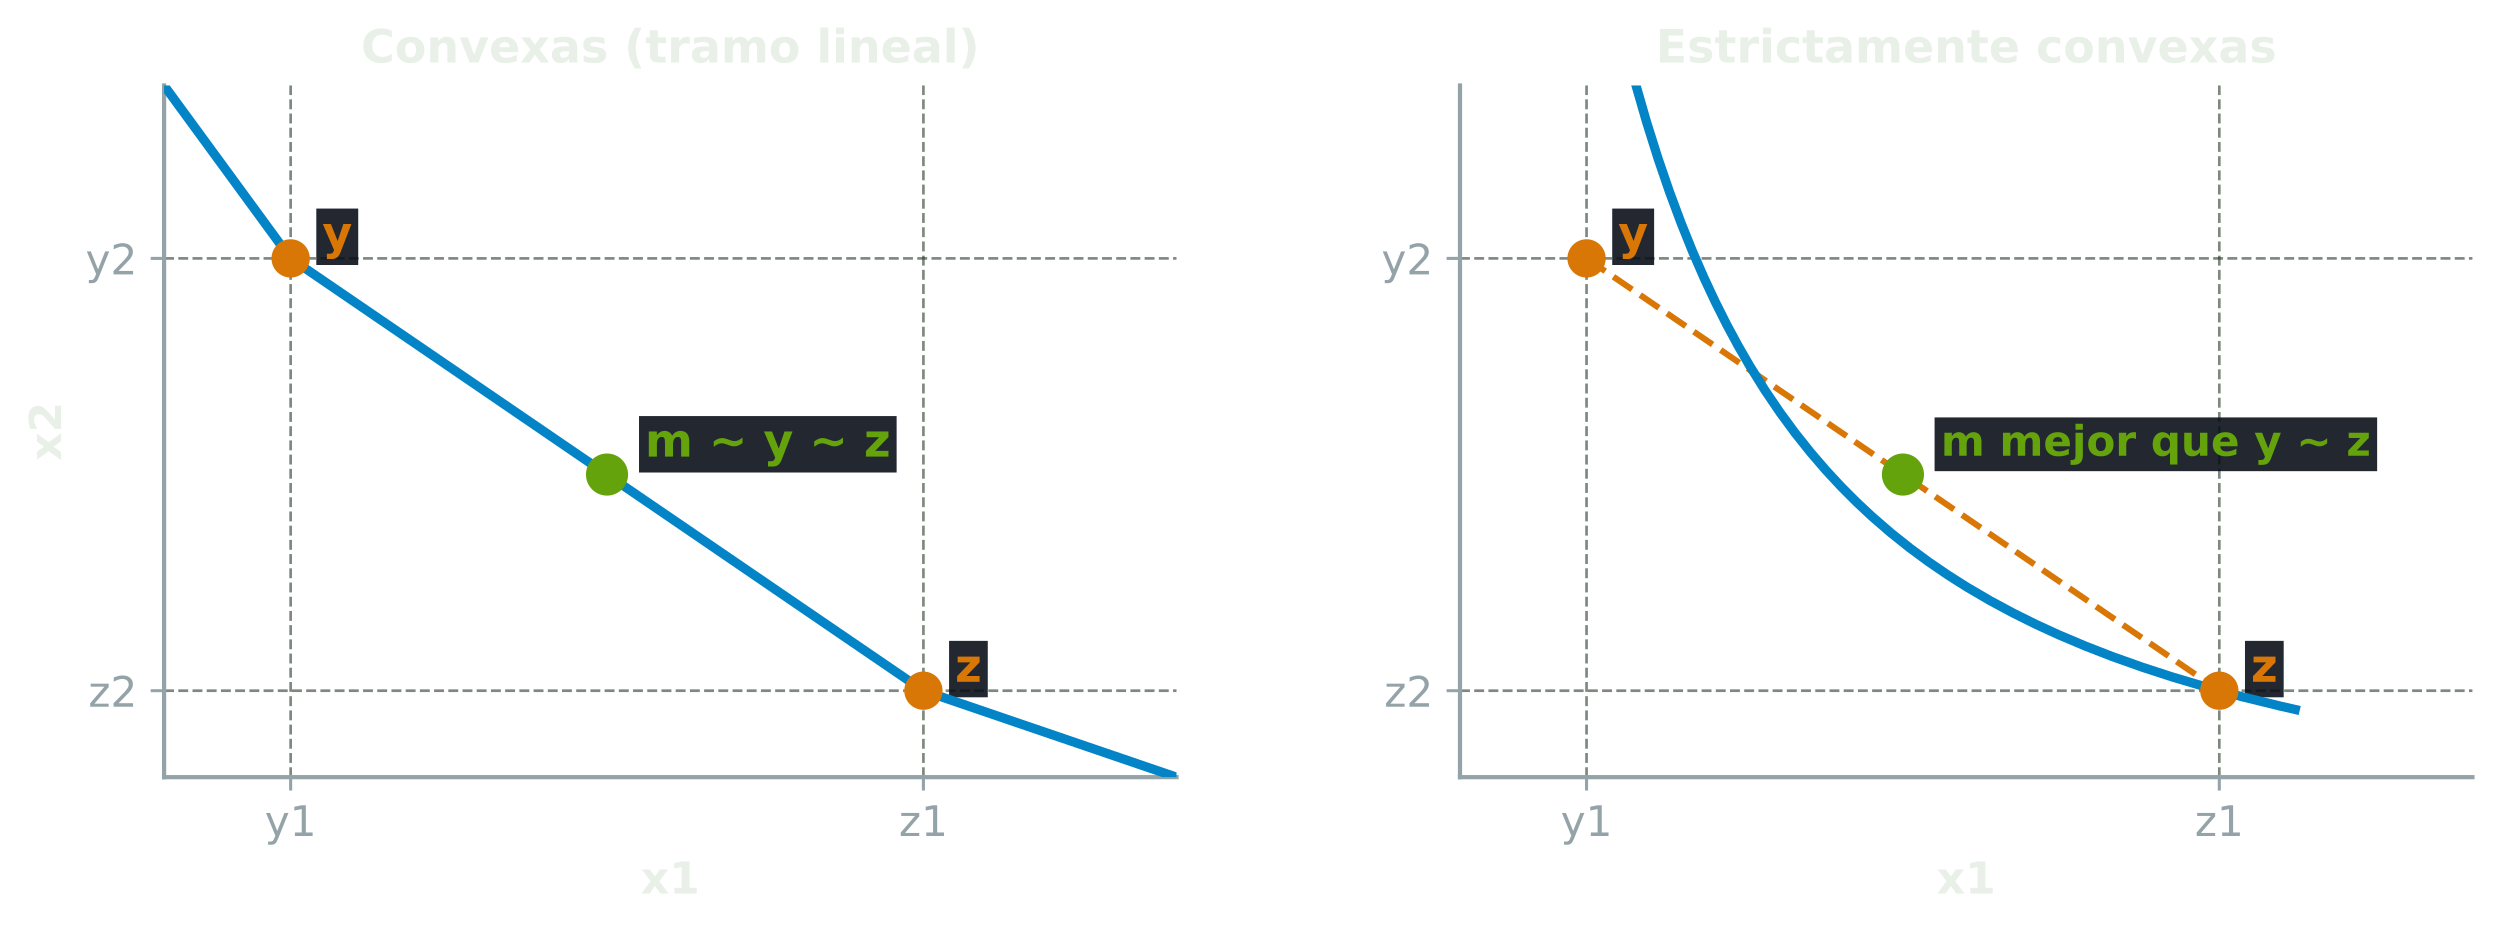
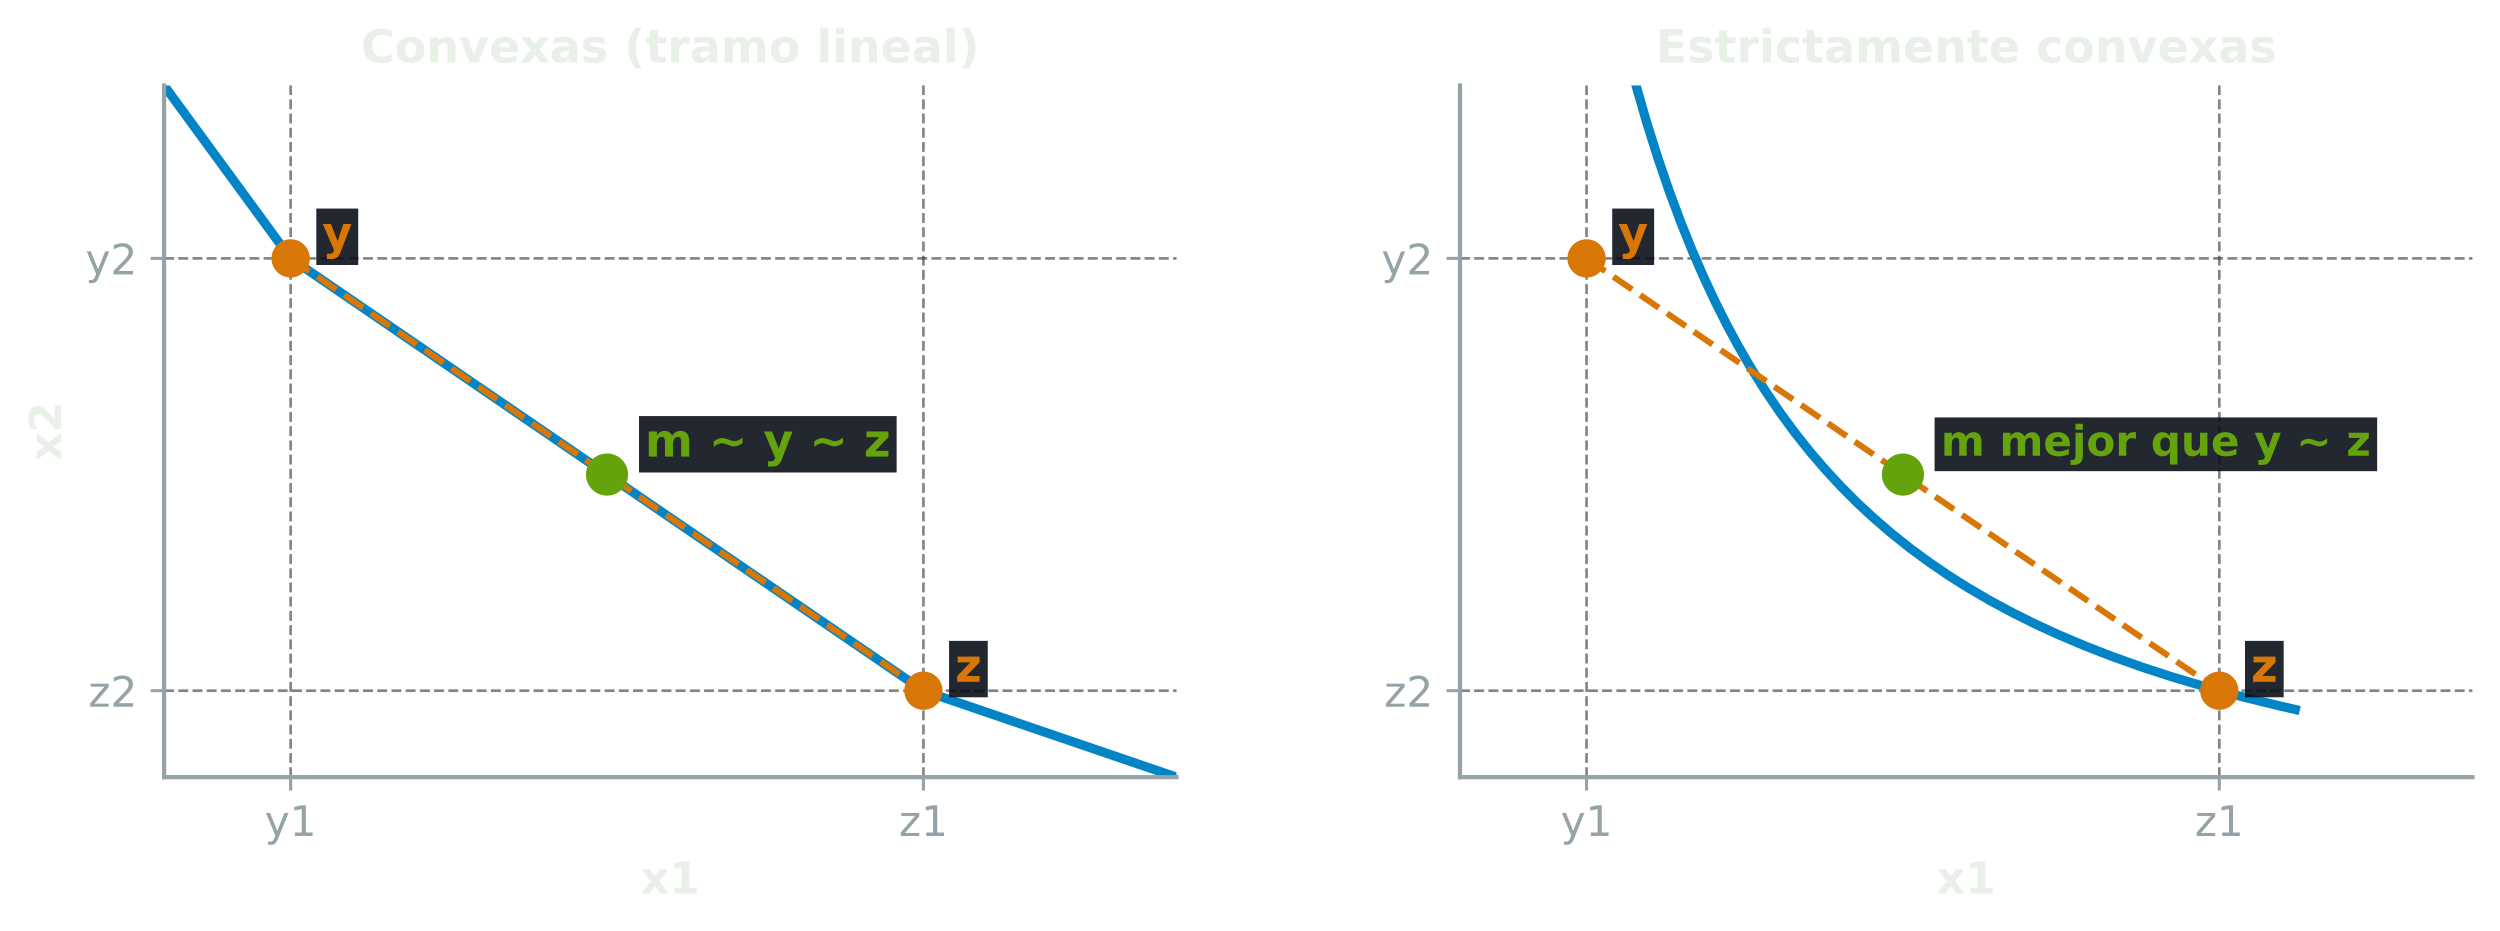
<svg xmlns="http://www.w3.org/2000/svg" xmlns:xlink="http://www.w3.org/1999/xlink" width="652.679pt" height="242.87pt" viewBox="0 0 652.679 242.87" version="1.1">
  <defs>
    <style type="text/css">*{stroke-linejoin: round; stroke-linecap: butt}</style>
  </defs>
  <g id="figure_1">
    <g id="patch_1">
      <path d="M 0 242.87  L 652.679 242.87  L 652.679 0  L 0 0  L 0 242.87  z " style="fill: none; opacity: 0" />
    </g>
    <g id="axes_1">
      <g id="patch_2">
        <path d="M 42.839 202.894  L 307.155 202.894  L 307.155 22.318  L 42.839 22.318  L 42.839 202.894  z " style="fill: none" />
      </g>
      <g id="matplotlib.axis_1">
        <g id="xtick_1">
          <g id="line2d_1">
            <path d="M 75.879 202.894  L 75.879 22.318  " clip-path="url(#p60086d287e)" style="fill: none; stroke-dasharray: 2.59,1.12; stroke-dashoffset: 0; stroke: #2a3a2a; stroke-opacity: 0.6; stroke-width: 0.7" />
          </g>
          <g id="line2d_2">
            <defs>
              <path id="m409fbe080f" d="M 0 0  L 0 3.5  " style="stroke: #94a3a8; stroke-width: 0.8" />
            </defs>
            <g>
              <use xlink:href="#m409fbe080f" x="75.879" y="202.894" style="fill: #94a3a8; stroke: #94a3a8; stroke-width: 0.8" />
            </g>
          </g>
          <g id="text_1">
            <g style="fill: #94a3a8" transform="translate(69.124 218.2524) scale(0.11 -0.11)">
              <defs>
                <path id="DejaVuSans-79" d="M 2059 -325  Q 1816 -950 1584 -1140  Q 1353 -1331 966 -1331  L 506 -1331  L 506 -850  L 844 -850  Q 1081 -850 1212 -737  Q 1344 -625 1503 -206  L 1606 56  L 191 3500  L 800 3500  L 1894 763  L 2988 3500  L 3597 3500  L 2059 -325  z " transform="scale(0.015625)" />
                <path id="DejaVuSans-31" d="M 794 531  L 1825 531  L 1825 4091  L 703 3866  L 703 4441  L 1819 4666  L 2450 4666  L 2450 531  L 3481 531  L 3481 0  L 794 0  L 794 531  z " transform="scale(0.015625)" />
              </defs>
              <use xlink:href="#DejaVuSans-79" />
              <use xlink:href="#DejaVuSans-31" x="59.18" />
            </g>
          </g>
        </g>
        <g id="xtick_2">
          <g id="line2d_3">
            <path d="M 241.076 202.894  L 241.076 22.318  " clip-path="url(#p60086d287e)" style="fill: none; stroke-dasharray: 2.59,1.12; stroke-dashoffset: 0; stroke: #2a3a2a; stroke-opacity: 0.6; stroke-width: 0.7" />
          </g>
          <g id="line2d_4">
            <g>
              <use xlink:href="#m409fbe080f" x="241.076" y="202.894" style="fill: #94a3a8; stroke: #94a3a8; stroke-width: 0.8" />
            </g>
          </g>
          <g id="text_2">
            <g style="fill: #94a3a8" transform="translate(234.69 218.2524) scale(0.11 -0.11)">
              <defs>
                <path id="DejaVuSans-7a" d="M 353 3500  L 3084 3500  L 3084 2975  L 922 459  L 3084 459  L 3084 0  L 275 0  L 275 525  L 2438 3041  L 353 3041  L 353 3500  z " transform="scale(0.015625)" />
              </defs>
              <use xlink:href="#DejaVuSans-7a" />
              <use xlink:href="#DejaVuSans-31" x="52.49" />
            </g>
          </g>
        </g>
        <g id="text_3">
          <g style="fill: #e8f0e8" transform="translate(167.2876 233.2783) scale(0.115 -0.115)">
            <defs>
              <path id="DejaVuSans-Bold-78" d="M 1422 1791  L 159 3500  L 1344 3500  L 2059 2463  L 2784 3500  L 3969 3500  L 2706 1797  L 4031 0  L 2847 0  L 2059 1106  L 1281 0  L 97 0  L 1422 1791  z " transform="scale(0.015625)" />
              <path id="DejaVuSans-Bold-31" d="M 750 831  L 1813 831  L 1813 3847  L 722 3622  L 722 4441  L 1806 4666  L 2950 4666  L 2950 831  L 4013 831  L 4013 0  L 750 0  L 750 831  z " transform="scale(0.015625)" />
            </defs>
            <use xlink:href="#DejaVuSans-Bold-78" />
            <use xlink:href="#DejaVuSans-Bold-31" x="64.502" />
          </g>
        </g>
      </g>
      <g id="matplotlib.axis_2">
        <g id="ytick_1">
          <g id="line2d_5">
            <path d="M 42.839 180.322  L 307.155 180.322  " clip-path="url(#p60086d287e)" style="fill: none; stroke-dasharray: 2.59,1.12; stroke-dashoffset: 0; stroke: #2a3a2a; stroke-opacity: 0.6; stroke-width: 0.7" />
          </g>
          <g id="line2d_6">
            <defs>
              <path id="m766cb33b4f" d="M 0 0  L -3.5 0  " style="stroke: #94a3a8; stroke-width: 0.8" />
            </defs>
            <g>
              <use xlink:href="#m766cb33b4f" x="42.839" y="180.322" style="fill: #94a3a8; stroke: #94a3a8; stroke-width: 0.8" />
            </g>
          </g>
          <g id="text_4">
            <g style="fill: #94a3a8" transform="translate(23.06719 184.5013) scale(0.11 -0.11)">
              <defs>
                <path id="DejaVuSans-32" d="M 1228 531  L 3431 531  L 3431 0  L 469 0  L 469 531  Q 828 903 1448 1529  Q 2069 2156 2228 2338  Q 2531 2678 2651 2914  Q 2772 3150 2772 3378  Q 2772 3750 2511 3984  Q 2250 4219 1831 4219  Q 1534 4219 1204 4116  Q 875 4013 500 3803  L 500 4441  Q 881 4594 1212 4672  Q 1544 4750 1819 4750  Q 2544 4750 2975 4387  Q 3406 4025 3406 3419  Q 3406 3131 3298 2873  Q 3191 2616 2906 2266  Q 2828 2175 2409 1742  Q 1991 1309 1228 531  z " transform="scale(0.015625)" />
              </defs>
              <use xlink:href="#DejaVuSans-7a" />
              <use xlink:href="#DejaVuSans-32" x="52.49" />
            </g>
          </g>
        </g>
        <g id="ytick_2">
          <g id="line2d_7">
            <path d="M 42.839 67.462  L 307.155 67.462  " clip-path="url(#p60086d287e)" style="fill: none; stroke-dasharray: 2.59,1.12; stroke-dashoffset: 0; stroke: #2a3a2a; stroke-opacity: 0.6; stroke-width: 0.7" />
          </g>
          <g id="line2d_8">
            <g>
              <use xlink:href="#m766cb33b4f" x="42.839" y="67.462" style="fill: #94a3a8; stroke: #94a3a8; stroke-width: 0.8" />
            </g>
          </g>
          <g id="text_5">
            <g style="fill: #94a3a8" transform="translate(22.32984 71.64127) scale(0.11 -0.11)">
              <use xlink:href="#DejaVuSans-79" />
              <use xlink:href="#DejaVuSans-32" x="59.18" />
            </g>
          </g>
        </g>
        <g id="text_6">
          <g style="fill: #e8f0e8" transform="translate(15.9382 120.3156) rotate(-90) scale(0.115 -0.115)">
            <defs>
              <path id="DejaVuSans-Bold-32" d="M 1844 884  L 3897 884  L 3897 0  L 506 0  L 506 884  L 2209 2388  Q 2438 2594 2547 2791  Q 2656 2988 2656 3200  Q 2656 3528 2436 3728  Q 2216 3928 1850 3928  Q 1569 3928 1234 3808  Q 900 3688 519 3450  L 519 4475  Q 925 4609 1322 4679  Q 1719 4750 2100 4750  Q 2938 4750 3402 4381  Q 3866 4013 3866 3353  Q 3866 2972 3669 2642  Q 3472 2313 2841 1759  L 1844 884  z " transform="scale(0.015625)" />
            </defs>
            <use xlink:href="#DejaVuSans-Bold-78" />
            <use xlink:href="#DejaVuSans-Bold-32" x="64.502" />
          </g>
        </g>
      </g>
+       <g id="line2d_9">
+         <path d="M 42.839 22.318  L 43.979 23.875  L 45.118 25.432  L 46.257 26.988  L 47.396 28.545  L 48.536 30.102  L 49.675 31.658  L 50.814 33.215  L 51.954 34.772  L 53.093 36.328  L 54.232 37.885  L 55.371 39.442  L 56.511 40.998  L 57.65 42.555  L 58.789 44.112  L 59.929 45.668  L 61.068 47.225  L 62.207 48.782  L 63.346 50.339  L 64.486 51.895  L 65.625 53.452  L 66.764 55.009  L 67.904 56.565  L 69.043 58.122  L 70.182 59.679  L 71.322 61.235  L 72.461 62.792  L 73.6 64.349  L 74.739 65.905  L 75.879 67.462  " clip-path="url(#p60086d287e)" style="fill: none; stroke: #0284c7; stroke-width: 2.4; stroke-linecap: square" />
+       </g>
+       <g id="line2d_10">
+         <path d="M 75.879 67.462  L 79.25 69.765  L 82.621 72.069  L 85.993 74.372  L 89.364 76.675  L 92.736 78.978  L 96.107 81.282  L 99.478 83.585  L 102.85 85.888  L 106.221 88.192  L 109.592 90.495  L 112.964 92.798  L 116.335 95.101  L 119.707 97.405  L 123.078 99.708  L 126.449 102.011  L 129.821 104.314  L 133.192 106.618  L 136.563 108.921  L 139.935 111.224  L 143.306 113.527  L 146.678 115.831  L 150.049 118.134  L 153.42 120.437  L 156.792 122.74  L 160.163 125.044  L 163.534 127.347  L 166.906 129.65  L 170.277 131.954  L 173.649 134.257  L 177.02 136.56  L 180.391 138.863  L 183.763 141.167  L 187.134 143.47  L 190.505 145.773  L 193.877 148.076  L 197.248 150.38  L 200.62 152.683  L 203.991 154.986  L 207.362 157.289  L 210.734 159.593  L 214.105 161.896  L 217.476 164.199  L 220.848 166.503  L 224.219 168.806  L 227.591 171.109  L 230.962 173.412  L 234.333 175.716  L 237.705 178.019  L 241.076 180.322  " clip-path="url(#p60086d287e)" style="fill: none; stroke: #0284c7; stroke-width: 2.4; stroke-linecap: square" />
+       </g>
+       <g id="line2d_11">
+         <path d="M 241.076 180.322  L 243.355 181.1  L 245.633 181.879  L 247.912 182.657  L 250.19 183.436  L 252.469 184.214  L 254.748 184.992  L 257.026 185.771  L 259.305 186.549  L 261.583 187.327  L 263.862 188.106  L 266.14 188.884  L 268.419 189.662  L 270.698 190.441  L 272.976 191.219  L 275.255 191.997  L 277.533 192.776  L 279.812 193.554  L 282.091 194.332  L 284.369 195.111  L 286.648 195.889  L 288.926 196.667  L 291.205 197.446  L 293.484 198.224  L 295.762 199.002  L 298.041 199.781  L 300.319 200.559  L 302.598 201.337  L 304.876 202.116  L 307.155 202.894  " clip-path="url(#p60086d287e)" style="fill: none; stroke: #0284c7; stroke-width: 2.4; stroke-linecap: square" />
+       </g>
      <g id="patch_3">
        <path d="M 42.839 202.894  L 42.839 22.318  " style="fill: none; stroke: #94a3a8; stroke-width: 1.1; stroke-linejoin: miter; stroke-linecap: square" />
      </g>
      <g id="patch_4">
        <path d="M 42.839 202.894  L 307.155 202.894  " style="fill: none; stroke: #94a3a8; stroke-width: 1.1; stroke-linejoin: miter; stroke-linecap: square" />
      </g>
-       <g id="line2d_9">
+       <g id="line2d_12">
        <path d="M 75.879 67.462  L 241.076 180.322  " clip-path="url(#p60086d287e)" style="fill: none; stroke-dasharray: 5.92,2.56; stroke-dashoffset: 0; stroke: #d97706; stroke-width: 1.6" />
      </g>
      <g id="text_7">
        <g id="patch_5">
          <path d="M 82.579 69.186  L 93.521 69.186  L 93.521 54.452  L 82.579 54.452  z " style="fill: #0a0f1a; opacity: 0.9" />
        </g>
        <g style="fill: #d97706" transform="translate(84.13856 65.03663) scale(0.12 -0.12)">
          <defs>
            <path id="DejaVuSans-Bold-79" d="M 78 3500  L 1197 3500  L 2138 1125  L 2938 3500  L 4056 3500  L 2584 -331  Q 2363 -916 2067 -1148  Q 1772 -1381 1288 -1381  L 641 -1381  L 641 -647  L 991 -647  Q 1275 -647 1404 -556  Q 1534 -466 1606 -231  L 1638 -134  L 78 3500  z " transform="scale(0.015625)" />
          </defs>
          <use xlink:href="#DejaVuSans-Bold-79" />
        </g>
      </g>
      <g id="text_8">
        <g id="patch_6">
          <path d="M 247.776 182.046  L 257.88 182.046  L 257.88 167.312  L 247.776 167.312  z " style="fill: #0a0f1a; opacity: 0.9" />
        </g>
        <g style="fill: #d97706" transform="translate(249.3359 177.9904) scale(0.12 -0.12)">
          <defs>
            <path id="DejaVuSans-Bold-7a" d="M 366 3500  L 3419 3500  L 3419 2719  L 1575 800  L 3419 800  L 3419 0  L 288 0  L 288 781  L 2131 2700  L 366 2700  L 366 3500  z " transform="scale(0.015625)" />
          </defs>
          <use xlink:href="#DejaVuSans-Bold-7a" />
        </g>
      </g>
      <g id="text_9">
        <g id="patch_7">
          <path d="M 166.829 123.359  L 234.082 123.359  L 234.082 108.625  L 166.829 108.625  z " style="fill: #0a0f1a; opacity: 0.9" />
        </g>
        <g style="fill: #65a30d" transform="translate(168.3892 119.2094) scale(0.12 -0.12)">
          <defs>
            <path id="DejaVuSans-Bold-6d" d="M 3781 2919  Q 3994 3244 4286 3414  Q 4578 3584 4928 3584  Q 5531 3584 5847 3212  Q 6163 2841 6163 2131  L 6163 0  L 5038 0  L 5038 1825  Q 5041 1866 5042 1909  Q 5044 1953 5044 2034  Q 5044 2406 4934 2573  Q 4825 2741 4581 2741  Q 4263 2741 4089 2478  Q 3916 2216 3909 1719  L 3909 0  L 2784 0  L 2784 1825  Q 2784 2406 2684 2573  Q 2584 2741 2328 2741  Q 2006 2741 1831 2477  Q 1656 2213 1656 1722  L 1656 0  L 531 0  L 531 3500  L 1656 3500  L 1656 2988  Q 1863 3284 2130 3434  Q 2397 3584 2719 3584  Q 3081 3584 3359 3409  Q 3638 3234 3781 2919  z " transform="scale(0.015625)" />
            <path id="DejaVuSans-Bold-20" transform="scale(0.015625)" />
            <path id="DejaVuSans-Bold-7e" d="M 4684 2656  L 4684 1894  Q 4353 1644 4073 1536  Q 3794 1428 3494 1428  Q 3159 1428 2713 1609  Q 2669 1628 2644 1638  Q 2622 1647 2575 1666  Q 2091 1856 1797 1856  Q 1522 1856 1253 1736  Q 984 1616 678 1356  L 678 2119  Q 1013 2369 1291 2476  Q 1569 2584 1869 2584  Q 2203 2584 2650 2403  Q 2697 2384 2719 2375  Q 2741 2366 2788 2347  Q 3272 2156 3566 2156  Q 3834 2156 4098 2273  Q 4363 2391 4684 2656  z " transform="scale(0.015625)" />
          </defs>
          <use xlink:href="#DejaVuSans-Bold-6d" />
          <use xlink:href="#DejaVuSans-Bold-20" x="104.199" />
          <use xlink:href="#DejaVuSans-Bold-7e" x="139.014" />
          <use xlink:href="#DejaVuSans-Bold-20" x="222.803" />
          <use xlink:href="#DejaVuSans-Bold-79" x="257.617" />
          <use xlink:href="#DejaVuSans-Bold-20" x="322.803" />
          <use xlink:href="#DejaVuSans-Bold-7e" x="357.617" />
          <use xlink:href="#DejaVuSans-Bold-20" x="441.406" />
          <use xlink:href="#DejaVuSans-Bold-7a" x="476.221" />
        </g>
      </g>
      <g id="text_10">
        <g style="fill: #e8f0e8" transform="translate(94.2568 16.31812) scale(0.12 -0.12)">
          <defs>
            <path id="DejaVuSans-Bold-43" d="M 4288 256  Q 3956 84 3597 -3  Q 3238 -91 2847 -91  Q 1681 -91 1000 561  Q 319 1213 319 2328  Q 319 3447 1000 4098  Q 1681 4750 2847 4750  Q 3238 4750 3597 4662  Q 3956 4575 4288 4403  L 4288 3438  Q 3953 3666 3628 3772  Q 3303 3878 2944 3878  Q 2300 3878 1931 3465  Q 1563 3053 1563 2328  Q 1563 1606 1931 1193  Q 2300 781 2944 781  Q 3303 781 3628 887  Q 3953 994 4288 1222  L 4288 256  z " transform="scale(0.015625)" />
            <path id="DejaVuSans-Bold-6f" d="M 2203 2784  Q 1831 2784 1636 2517  Q 1441 2250 1441 1747  Q 1441 1244 1636 976  Q 1831 709 2203 709  Q 2569 709 2762 976  Q 2956 1244 2956 1747  Q 2956 2250 2762 2517  Q 2569 2784 2203 2784  z M 2203 3584  Q 3106 3584 3614 3096  Q 4122 2609 4122 1747  Q 4122 884 3614 396  Q 3106 -91 2203 -91  Q 1297 -91 786 396  Q 275 884 275 1747  Q 275 2609 786 3096  Q 1297 3584 2203 3584  z " transform="scale(0.015625)" />
            <path id="DejaVuSans-Bold-6e" d="M 4056 2131  L 4056 0  L 2931 0  L 2931 347  L 2931 1631  Q 2931 2084 2911 2256  Q 2891 2428 2841 2509  Q 2775 2619 2662 2680  Q 2550 2741 2406 2741  Q 2056 2741 1856 2470  Q 1656 2200 1656 1722  L 1656 0  L 538 0  L 538 3500  L 1656 3500  L 1656 2988  Q 1909 3294 2193 3439  Q 2478 3584 2822 3584  Q 3428 3584 3742 3212  Q 4056 2841 4056 2131  z " transform="scale(0.015625)" />
            <path id="DejaVuSans-Bold-76" d="M 97 3500  L 1216 3500  L 2088 1081  L 2956 3500  L 4078 3500  L 2700 0  L 1472 0  L 97 3500  z " transform="scale(0.015625)" />
            <path id="DejaVuSans-Bold-65" d="M 4031 1759  L 4031 1441  L 1416 1441  Q 1456 1047 1700 850  Q 1944 653 2381 653  Q 2734 653 3104 758  Q 3475 863 3866 1075  L 3866 213  Q 3469 63 3072 -14  Q 2675 -91 2278 -91  Q 1328 -91 801 392  Q 275 875 275 1747  Q 275 2603 792 3093  Q 1309 3584 2216 3584  Q 3041 3584 3536 3087  Q 4031 2591 4031 1759  z M 2881 2131  Q 2881 2450 2695 2645  Q 2509 2841 2209 2841  Q 1884 2841 1681 2658  Q 1478 2475 1428 2131  L 2881 2131  z " transform="scale(0.015625)" />
            <path id="DejaVuSans-Bold-61" d="M 2106 1575  Q 1756 1575 1579 1456  Q 1403 1338 1403 1106  Q 1403 894 1545 773  Q 1688 653 1941 653  Q 2256 653 2472 879  Q 2688 1106 2688 1447  L 2688 1575  L 2106 1575  z M 3816 1997  L 3816 0  L 2688 0  L 2688 519  Q 2463 200 2181 54  Q 1900 -91 1497 -91  Q 953 -91 614 226  Q 275 544 275 1050  Q 275 1666 698 1953  Q 1122 2241 2028 2241  L 2688 2241  L 2688 2328  Q 2688 2594 2478 2717  Q 2269 2841 1825 2841  Q 1466 2841 1156 2769  Q 847 2697 581 2553  L 581 3406  Q 941 3494 1303 3539  Q 1666 3584 2028 3584  Q 2975 3584 3395 3211  Q 3816 2838 3816 1997  z " transform="scale(0.015625)" />
            <path id="DejaVuSans-Bold-73" d="M 3272 3391  L 3272 2541  Q 2913 2691 2578 2766  Q 2244 2841 1947 2841  Q 1628 2841 1473 2761  Q 1319 2681 1319 2516  Q 1319 2381 1436 2309  Q 1553 2238 1856 2203  L 2053 2175  Q 2913 2066 3209 1816  Q 3506 1566 3506 1031  Q 3506 472 3093 190  Q 2681 -91 1863 -91  Q 1516 -91 1145 -36  Q 775 19 384 128  L 384 978  Q 719 816 1070 734  Q 1422 653 1784 653  Q 2113 653 2278 743  Q 2444 834 2444 1013  Q 2444 1163 2330 1236  Q 2216 1309 1875 1350  L 1678 1375  Q 931 1469 631 1722  Q 331 1975 331 2491  Q 331 3047 712 3315  Q 1094 3584 1881 3584  Q 2191 3584 2531 3537  Q 2872 3491 3272 3391  z " transform="scale(0.015625)" />
            <path id="DejaVuSans-Bold-28" d="M 2413 -844  L 1484 -844  Q 1006 -72 778 623  Q 550 1319 550 2003  Q 550 2688 779 3389  Q 1009 4091 1484 4856  L 2413 4856  Q 2013 4116 1813 3408  Q 1613 2700 1613 2009  Q 1613 1319 1811 609  Q 2009 -100 2413 -844  z " transform="scale(0.015625)" />
            <path id="DejaVuSans-Bold-74" d="M 1759 4494  L 1759 3500  L 2913 3500  L 2913 2700  L 1759 2700  L 1759 1216  Q 1759 972 1856 886  Q 1953 800 2241 800  L 2816 800  L 2816 0  L 1856 0  Q 1194 0 917 276  Q 641 553 641 1216  L 641 2700  L 84 2700  L 84 3500  L 641 3500  L 641 4494  L 1759 4494  z " transform="scale(0.015625)" />
            <path id="DejaVuSans-Bold-72" d="M 3138 2547  Q 2991 2616 2845 2648  Q 2700 2681 2553 2681  Q 2122 2681 1889 2404  Q 1656 2128 1656 1613  L 1656 0  L 538 0  L 538 3500  L 1656 3500  L 1656 2925  Q 1872 3269 2151 3426  Q 2431 3584 2822 3584  Q 2878 3584 2943 3579  Q 3009 3575 3134 3559  L 3138 2547  z " transform="scale(0.015625)" />
            <path id="DejaVuSans-Bold-6c" d="M 538 4863  L 1656 4863  L 1656 0  L 538 0  L 538 4863  z " transform="scale(0.015625)" />
            <path id="DejaVuSans-Bold-69" d="M 538 3500  L 1656 3500  L 1656 0  L 538 0  L 538 3500  z M 538 4863  L 1656 4863  L 1656 3950  L 538 3950  L 538 4863  z " transform="scale(0.015625)" />
            <path id="DejaVuSans-Bold-29" d="M 513 -844  Q 913 -100 1113 609  Q 1313 1319 1313 2009  Q 1313 2700 1113 3408  Q 913 4116 513 4856  L 1441 4856  Q 1916 4091 2145 3389  Q 2375 2688 2375 2003  Q 2375 1319 2147 623  Q 1919 -72 1441 -844  L 513 -844  z " transform="scale(0.015625)" />
          </defs>
          <use xlink:href="#DejaVuSans-Bold-43" />
          <use xlink:href="#DejaVuSans-Bold-6f" x="73.389" />
          <use xlink:href="#DejaVuSans-Bold-6e" x="142.09" />
          <use xlink:href="#DejaVuSans-Bold-76" x="213.281" />
          <use xlink:href="#DejaVuSans-Bold-65" x="278.467" />
          <use xlink:href="#DejaVuSans-Bold-78" x="346.289" />
          <use xlink:href="#DejaVuSans-Bold-61" x="410.791" />
          <use xlink:href="#DejaVuSans-Bold-73" x="478.271" />
          <use xlink:href="#DejaVuSans-Bold-20" x="537.793" />
          <use xlink:href="#DejaVuSans-Bold-28" x="572.607" />
          <use xlink:href="#DejaVuSans-Bold-74" x="618.311" />
          <use xlink:href="#DejaVuSans-Bold-72" x="666.113" />
          <use xlink:href="#DejaVuSans-Bold-61" x="715.43" />
          <use xlink:href="#DejaVuSans-Bold-6d" x="782.91" />
          <use xlink:href="#DejaVuSans-Bold-6f" x="887.109" />
          <use xlink:href="#DejaVuSans-Bold-20" x="955.811" />
          <use xlink:href="#DejaVuSans-Bold-6c" x="990.625" />
          <use xlink:href="#DejaVuSans-Bold-69" x="1024.902" />
          <use xlink:href="#DejaVuSans-Bold-6e" x="1059.18" />
          <use xlink:href="#DejaVuSans-Bold-65" x="1130.371" />
          <use xlink:href="#DejaVuSans-Bold-61" x="1198.193" />
          <use xlink:href="#DejaVuSans-Bold-6c" x="1265.674" />
          <use xlink:href="#DejaVuSans-Bold-29" x="1299.951" />
        </g>
      </g>
-       <g id="line2d_10">
-         <path d="M 42.839 22.318  L 43.979 23.875  L 45.118 25.432  L 46.257 26.988  L 47.396 28.545  L 48.536 30.102  L 49.675 31.658  L 50.814 33.215  L 51.954 34.772  L 53.093 36.328  L 54.232 37.885  L 55.371 39.442  L 56.511 40.998  L 57.65 42.555  L 58.789 44.112  L 59.929 45.668  L 61.068 47.225  L 62.207 48.782  L 63.346 50.339  L 64.486 51.895  L 65.625 53.452  L 66.764 55.009  L 67.904 56.565  L 69.043 58.122  L 70.182 59.679  L 71.322 61.235  L 72.461 62.792  L 73.6 64.349  L 74.739 65.905  L 75.879 67.462  " clip-path="url(#p60086d287e)" style="fill: none; stroke: #0284c7; stroke-width: 2.4; stroke-linecap: square" />
-       </g>
-       <g id="line2d_11">
-         <path d="M 75.879 67.462  L 79.25 69.765  L 82.621 72.069  L 85.993 74.372  L 89.364 76.675  L 92.736 78.978  L 96.107 81.282  L 99.478 83.585  L 102.85 85.888  L 106.221 88.192  L 109.592 90.495  L 112.964 92.798  L 116.335 95.101  L 119.707 97.405  L 123.078 99.708  L 126.449 102.011  L 129.821 104.314  L 133.192 106.618  L 136.563 108.921  L 139.935 111.224  L 143.306 113.527  L 146.678 115.831  L 150.049 118.134  L 153.42 120.437  L 156.792 122.74  L 160.163 125.044  L 163.534 127.347  L 166.906 129.65  L 170.277 131.954  L 173.649 134.257  L 177.02 136.56  L 180.391 138.863  L 183.763 141.167  L 187.134 143.47  L 190.505 145.773  L 193.877 148.076  L 197.248 150.38  L 200.62 152.683  L 203.991 154.986  L 207.362 157.289  L 210.734 159.593  L 214.105 161.896  L 217.476 164.199  L 220.848 166.503  L 224.219 168.806  L 227.591 171.109  L 230.962 173.412  L 234.333 175.716  L 237.705 178.019  L 241.076 180.322  " clip-path="url(#p60086d287e)" style="fill: none; stroke: #0284c7; stroke-width: 2.4; stroke-linecap: square" />
-       </g>
-       <g id="line2d_12">
-         <path d="M 241.076 180.322  L 243.355 181.1  L 245.633 181.879  L 247.912 182.657  L 250.19 183.436  L 252.469 184.214  L 254.748 184.992  L 257.026 185.771  L 259.305 186.549  L 261.583 187.327  L 263.862 188.106  L 266.14 188.884  L 268.419 189.662  L 270.698 190.441  L 272.976 191.219  L 275.255 191.997  L 277.533 192.776  L 279.812 193.554  L 282.091 194.332  L 284.369 195.111  L 286.648 195.889  L 288.926 196.667  L 291.205 197.446  L 293.484 198.224  L 295.762 199.002  L 298.041 199.781  L 300.319 200.559  L 302.598 201.337  L 304.876 202.116  L 307.155 202.894  " clip-path="url(#p60086d287e)" style="fill: none; stroke: #0284c7; stroke-width: 2.4; stroke-linecap: square" />
-       </g>
      <g id="line2d_13">
        <defs>
          <path id="m9be37b8112" d="M 0 4.5  C 1.193 4.5 2.338 4.026 3.182 3.182  C 4.026 2.338 4.5 1.193 4.5 0  C 4.5 -1.193 4.026 -2.338 3.182 -3.182  C 2.338 -4.026 1.193 -4.5 0 -4.5  C -1.193 -4.5 -2.338 -4.026 -3.182 -3.182  C -4.026 -2.338 -4.5 -1.193 -4.5 0  C -4.5 1.193 -4.026 2.338 -3.182 3.182  C -2.338 4.026 -1.193 4.5 0 4.5  z " style="stroke: #d97706" />
        </defs>
        <g clip-path="url(#p60086d287e)">
          <use xlink:href="#m9be37b8112" x="75.879" y="67.462" style="fill: #d97706; stroke: #d97706" />
        </g>
      </g>
      <g id="line2d_14">
        <g clip-path="url(#p60086d287e)">
          <use xlink:href="#m9be37b8112" x="241.076" y="180.322" style="fill: #d97706; stroke: #d97706" />
        </g>
      </g>
      <g id="line2d_15">
        <defs>
          <path id="m8c0068ea2e" d="M 0 5  C 1.326 5 2.598 4.473 3.536 3.536  C 4.473 2.598 5 1.326 5 0  C 5 -1.326 4.473 -2.598 3.536 -3.536  C 2.598 -4.473 1.326 -5 0 -5  C -1.326 -5 -2.598 -4.473 -3.536 -3.536  C -4.473 -2.598 -5 -1.326 -5 0  C -5 1.326 -4.473 2.598 -3.536 3.536  C -2.598 4.473 -1.326 5 0 5  z " style="stroke: #65a30d" />
        </defs>
        <g clip-path="url(#p60086d287e)">
          <use xlink:href="#m8c0068ea2e" x="158.477" y="123.892" style="fill: #65a30d; stroke: #65a30d" />
        </g>
      </g>
    </g>
    <g id="axes_2">
      <g id="patch_8">
        <path d="M 381.163 202.894  L 645.479 202.894  L 645.479 22.318  L 381.163 22.318  L 381.163 202.894  z " style="fill: none" />
      </g>
      <g id="matplotlib.axis_3">
        <g id="xtick_3">
          <g id="line2d_16">
            <path d="M 414.203 202.894  L 414.203 22.318  " clip-path="url(#pd43b95b6e7)" style="fill: none; stroke-dasharray: 2.59,1.12; stroke-dashoffset: 0; stroke: #2a3a2a; stroke-opacity: 0.6; stroke-width: 0.7" />
          </g>
          <g id="line2d_17">
            <g>
              <use xlink:href="#m409fbe080f" x="414.203" y="202.894" style="fill: #94a3a8; stroke: #94a3a8; stroke-width: 0.8" />
            </g>
          </g>
          <g id="text_11">
            <g style="fill: #94a3a8" transform="translate(407.4482 218.2524) scale(0.11 -0.11)">
              <use xlink:href="#DejaVuSans-79" />
              <use xlink:href="#DejaVuSans-31" x="59.18" />
            </g>
          </g>
        </g>
        <g id="xtick_4">
          <g id="line2d_18">
            <path d="M 579.4 202.894  L 579.4 22.318  " clip-path="url(#pd43b95b6e7)" style="fill: none; stroke-dasharray: 2.59,1.12; stroke-dashoffset: 0; stroke: #2a3a2a; stroke-opacity: 0.6; stroke-width: 0.7" />
          </g>
          <g id="line2d_19">
            <g>
              <use xlink:href="#m409fbe080f" x="579.4" y="202.894" style="fill: #94a3a8; stroke: #94a3a8; stroke-width: 0.8" />
            </g>
          </g>
          <g id="text_12">
            <g style="fill: #94a3a8" transform="translate(573.0143 218.2524) scale(0.11 -0.11)">
              <use xlink:href="#DejaVuSans-7a" />
              <use xlink:href="#DejaVuSans-31" x="52.49" />
            </g>
          </g>
        </g>
        <g id="text_13">
          <g style="fill: #e8f0e8" transform="translate(505.6118 233.2783) scale(0.115 -0.115)">
            <use xlink:href="#DejaVuSans-Bold-78" />
            <use xlink:href="#DejaVuSans-Bold-31" x="64.502" />
          </g>
        </g>
      </g>
      <g id="matplotlib.axis_4">
        <g id="ytick_3">
          <g id="line2d_20">
            <path d="M 381.163 180.322  L 645.479 180.322  " clip-path="url(#pd43b95b6e7)" style="fill: none; stroke-dasharray: 2.59,1.12; stroke-dashoffset: 0; stroke: #2a3a2a; stroke-opacity: 0.6; stroke-width: 0.7" />
          </g>
          <g id="line2d_21">
            <g>
              <use xlink:href="#m766cb33b4f" x="381.163" y="180.322" style="fill: #94a3a8; stroke: #94a3a8; stroke-width: 0.8" />
            </g>
          </g>
          <g id="text_14">
            <g style="fill: #94a3a8" transform="translate(361.3914 184.5013) scale(0.11 -0.11)">
              <use xlink:href="#DejaVuSans-7a" />
              <use xlink:href="#DejaVuSans-32" x="52.49" />
            </g>
          </g>
        </g>
        <g id="ytick_4">
          <g id="line2d_22">
            <path d="M 381.163 67.462  L 645.479 67.462  " clip-path="url(#pd43b95b6e7)" style="fill: none; stroke-dasharray: 2.59,1.12; stroke-dashoffset: 0; stroke: #2a3a2a; stroke-opacity: 0.6; stroke-width: 0.7" />
          </g>
          <g id="line2d_23">
            <g>
              <use xlink:href="#m766cb33b4f" x="381.163" y="67.462" style="fill: #94a3a8; stroke: #94a3a8; stroke-width: 0.8" />
            </g>
          </g>
          <g id="text_15">
            <g style="fill: #94a3a8" transform="translate(360.6541 71.64127) scale(0.11 -0.11)">
              <use xlink:href="#DejaVuSans-79" />
              <use xlink:href="#DejaVuSans-32" x="59.18" />
            </g>
          </g>
        </g>
      </g>
+       <g id="line2d_24">
+         <path d="M 421.215 -1  L 423.899 10.164  L 426.887 21.514  L 429.876 31.875  L 432.864 41.365  L 435.853 50.085  L 438.841 58.12  L 441.83 65.544  L 444.818 72.42  L 447.807 78.805  L 450.795 84.747  L 453.784 90.287  L 456.772 95.464  L 460.757 101.857  L 464.742 107.729  L 468.726 113.139  L 472.711 118.136  L 476.696 122.764  L 480.68 127.06  L 484.665 131.057  L 488.65 134.783  L 493.63 139.099  L 498.611 143.074  L 503.592 146.746  L 508.573 150.146  L 513.554 153.301  L 519.531 156.8  L 525.508 160.017  L 531.485 162.984  L 537.462 165.728  L 544.435 168.677  L 551.408 171.386  L 559.377 174.22  L 567.347 176.809  L 576.312 179.464  L 585.278 181.881  L 595.239 184.32  L 599.224 185.232  L 599.224 185.232  " clip-path="url(#pd43b95b6e7)" style="fill: none; stroke: #0284c7; stroke-width: 2.4; stroke-linecap: square" />
+       </g>
      <g id="patch_9">
        <path d="M 381.163 202.894  L 381.163 22.318  " style="fill: none; stroke: #94a3a8; stroke-width: 1.1; stroke-linejoin: miter; stroke-linecap: square" />
      </g>
      <g id="patch_10">
        <path d="M 381.163 202.894  L 645.479 202.894  " style="fill: none; stroke: #94a3a8; stroke-width: 1.1; stroke-linejoin: miter; stroke-linecap: square" />
      </g>
-       <g id="line2d_24">
+       <g id="line2d_25">
        <path d="M 414.203 67.462  L 579.4 180.322  " clip-path="url(#pd43b95b6e7)" style="fill: none; stroke-dasharray: 5.92,2.56; stroke-dashoffset: 0; stroke: #d97706; stroke-width: 1.6" />
      </g>
      <g id="text_16">
        <g id="patch_11">
          <path d="M 420.903 69.186  L 431.845 69.186  L 431.845 54.452  L 420.903 54.452  z " style="fill: #0a0f1a; opacity: 0.9" />
        </g>
        <g style="fill: #d97706" transform="translate(422.4628 65.03663) scale(0.12 -0.12)">
          <use xlink:href="#DejaVuSans-Bold-79" />
        </g>
      </g>
      <g id="text_17">
        <g id="patch_12">
          <path d="M 586.1 182.046  L 596.205 182.046  L 596.205 167.312  L 586.1 167.312  z " style="fill: #0a0f1a; opacity: 0.9" />
        </g>
        <g style="fill: #d97706" transform="translate(587.6601 177.9904) scale(0.12 -0.12)">
          <use xlink:href="#DejaVuSans-Bold-7a" />
        </g>
      </g>
      <g id="text_18">
        <g id="patch_13">
          <path d="M 505.063 123.008  L 620.605 123.008  L 620.605 108.976  L 505.063 108.976  z " style="fill: #0a0f1a; opacity: 0.9" />
        </g>
        <g style="fill: #65a30d" transform="translate(506.7134 118.9843) scale(0.11 -0.11)">
          <defs>
            <path id="DejaVuSans-Bold-6a" d="M 538 3500  L 1656 3500  L 1656 63  Q 1656 -641 1318 -1011  Q 981 -1381 341 -1381  L -213 -1381  L -213 -647  L -19 -647  Q 300 -647 419 -503  Q 538 -359 538 63  L 538 3500  z M 538 4863  L 1656 4863  L 1656 3950  L 538 3950  L 538 4863  z " transform="scale(0.015625)" />
            <path id="DejaVuSans-Bold-71" d="M 2181 2772  Q 1825 2772 1636 2509  Q 1447 2247 1447 1747  Q 1447 1247 1636 984  Q 1825 722 2181 722  Q 2541 722 2730 984  Q 2919 1247 2919 1747  Q 2919 2247 2730 2509  Q 2541 2772 2181 2772  z M 2919 506  Q 2688 197 2409 53  Q 2131 -91 1766 -91  Q 1119 -91 703 423  Q 288 938 288 1747  Q 288 2556 703 3067  Q 1119 3578 1766 3578  Q 2131 3578 2409 3434  Q 2688 3291 2919 2981  L 2919 3500  L 4044 3500  L 4044 -1331  L 2919 -1331  L 2919 506  z " transform="scale(0.015625)" />
            <path id="DejaVuSans-Bold-75" d="M 500 1363  L 500 3500  L 1625 3500  L 1625 3150  Q 1625 2866 1622 2436  Q 1619 2006 1619 1863  Q 1619 1441 1641 1255  Q 1663 1069 1716 984  Q 1784 875 1895 815  Q 2006 756 2150 756  Q 2500 756 2700 1025  Q 2900 1294 2900 1772  L 2900 3500  L 4019 3500  L 4019 0  L 2900 0  L 2900 506  Q 2647 200 2364 54  Q 2081 -91 1741 -91  Q 1134 -91 817 281  Q 500 653 500 1363  z " transform="scale(0.015625)" />
          </defs>
          <use xlink:href="#DejaVuSans-Bold-6d" />
          <use xlink:href="#DejaVuSans-Bold-20" x="104.199" />
          <use xlink:href="#DejaVuSans-Bold-6d" x="139.014" />
          <use xlink:href="#DejaVuSans-Bold-65" x="243.213" />
          <use xlink:href="#DejaVuSans-Bold-6a" x="311.035" />
          <use xlink:href="#DejaVuSans-Bold-6f" x="345.312" />
          <use xlink:href="#DejaVuSans-Bold-72" x="414.014" />
          <use xlink:href="#DejaVuSans-Bold-20" x="463.33" />
          <use xlink:href="#DejaVuSans-Bold-71" x="498.145" />
          <use xlink:href="#DejaVuSans-Bold-75" x="569.727" />
          <use xlink:href="#DejaVuSans-Bold-65" x="640.918" />
          <use xlink:href="#DejaVuSans-Bold-20" x="708.74" />
          <use xlink:href="#DejaVuSans-Bold-79" x="743.555" />
          <use xlink:href="#DejaVuSans-Bold-20" x="808.74" />
          <use xlink:href="#DejaVuSans-Bold-7e" x="843.555" />
          <use xlink:href="#DejaVuSans-Bold-20" x="927.344" />
          <use xlink:href="#DejaVuSans-Bold-7a" x="962.158" />
        </g>
      </g>
      <g id="text_19">
        <g style="fill: #e8f0e8" transform="translate(432.2538 16.31812) scale(0.12 -0.12)">
          <defs>
            <path id="DejaVuSans-Bold-45" d="M 588 4666  L 3834 4666  L 3834 3756  L 1791 3756  L 1791 2888  L 3713 2888  L 3713 1978  L 1791 1978  L 1791 909  L 3903 909  L 3903 0  L 588 0  L 588 4666  z " transform="scale(0.015625)" />
            <path id="DejaVuSans-Bold-63" d="M 3366 3391  L 3366 2478  Q 3138 2634 2908 2709  Q 2678 2784 2431 2784  Q 1963 2784 1702 2511  Q 1441 2238 1441 1747  Q 1441 1256 1702 982  Q 1963 709 2431 709  Q 2694 709 2930 787  Q 3166 866 3366 1019  L 3366 103  Q 3103 6 2833 -42  Q 2563 -91 2291 -91  Q 1344 -91 809 395  Q 275 881 275 1747  Q 275 2613 809 3098  Q 1344 3584 2291 3584  Q 2566 3584 2833 3536  Q 3100 3488 3366 3391  z " transform="scale(0.015625)" />
          </defs>
          <use xlink:href="#DejaVuSans-Bold-45" />
          <use xlink:href="#DejaVuSans-Bold-73" x="68.311" />
          <use xlink:href="#DejaVuSans-Bold-74" x="127.832" />
          <use xlink:href="#DejaVuSans-Bold-72" x="175.635" />
          <use xlink:href="#DejaVuSans-Bold-69" x="224.951" />
          <use xlink:href="#DejaVuSans-Bold-63" x="259.229" />
          <use xlink:href="#DejaVuSans-Bold-74" x="318.506" />
          <use xlink:href="#DejaVuSans-Bold-61" x="366.309" />
          <use xlink:href="#DejaVuSans-Bold-6d" x="433.789" />
          <use xlink:href="#DejaVuSans-Bold-65" x="537.988" />
          <use xlink:href="#DejaVuSans-Bold-6e" x="605.811" />
          <use xlink:href="#DejaVuSans-Bold-74" x="677.002" />
          <use xlink:href="#DejaVuSans-Bold-65" x="724.805" />
          <use xlink:href="#DejaVuSans-Bold-20" x="792.627" />
          <use xlink:href="#DejaVuSans-Bold-63" x="827.441" />
          <use xlink:href="#DejaVuSans-Bold-6f" x="886.719" />
          <use xlink:href="#DejaVuSans-Bold-6e" x="955.42" />
          <use xlink:href="#DejaVuSans-Bold-76" x="1026.611" />
          <use xlink:href="#DejaVuSans-Bold-65" x="1091.797" />
          <use xlink:href="#DejaVuSans-Bold-78" x="1159.619" />
          <use xlink:href="#DejaVuSans-Bold-61" x="1224.121" />
          <use xlink:href="#DejaVuSans-Bold-73" x="1291.602" />
        </g>
      </g>
-       <g id="line2d_25">
-         <path d="M 421.215 -1  L 423.899 10.164  L 426.887 21.514  L 429.876 31.875  L 432.864 41.365  L 435.853 50.085  L 438.841 58.12  L 441.83 65.544  L 444.818 72.42  L 447.807 78.805  L 450.795 84.747  L 453.784 90.287  L 456.772 95.464  L 460.757 101.857  L 464.742 107.729  L 468.726 113.139  L 472.711 118.136  L 476.696 122.764  L 480.68 127.06  L 484.665 131.057  L 488.65 134.783  L 493.63 139.099  L 498.611 143.074  L 503.592 146.746  L 508.573 150.146  L 513.554 153.301  L 519.531 156.8  L 525.508 160.017  L 531.485 162.984  L 537.462 165.728  L 544.435 168.677  L 551.408 171.386  L 559.377 174.22  L 567.347 176.809  L 576.312 179.464  L 585.278 181.881  L 595.239 184.32  L 599.224 185.232  L 599.224 185.232  " clip-path="url(#pd43b95b6e7)" style="fill: none; stroke: #0284c7; stroke-width: 2.4; stroke-linecap: square" />
-       </g>
      <g id="line2d_26">
        <g clip-path="url(#pd43b95b6e7)">
          <use xlink:href="#m9be37b8112" x="414.203" y="67.462" style="fill: #d97706; stroke: #d97706" />
        </g>
      </g>
      <g id="line2d_27">
        <g clip-path="url(#pd43b95b6e7)">
          <use xlink:href="#m9be37b8112" x="579.4" y="180.322" style="fill: #d97706; stroke: #d97706" />
        </g>
      </g>
      <g id="line2d_28">
        <g clip-path="url(#pd43b95b6e7)">
          <use xlink:href="#m8c0068ea2e" x="496.802" y="123.892" style="fill: #65a30d; stroke: #65a30d" />
        </g>
      </g>
    </g>
  </g>
  <defs>
    <clipPath id="p60086d287e">
      <rect x="42.839" y="22.318" width="264.316" height="180.576" />
    </clipPath>
    <clipPath id="pd43b95b6e7">
      <rect x="381.163" y="22.318" width="264.316" height="180.576" />
    </clipPath>
  </defs>
</svg>
